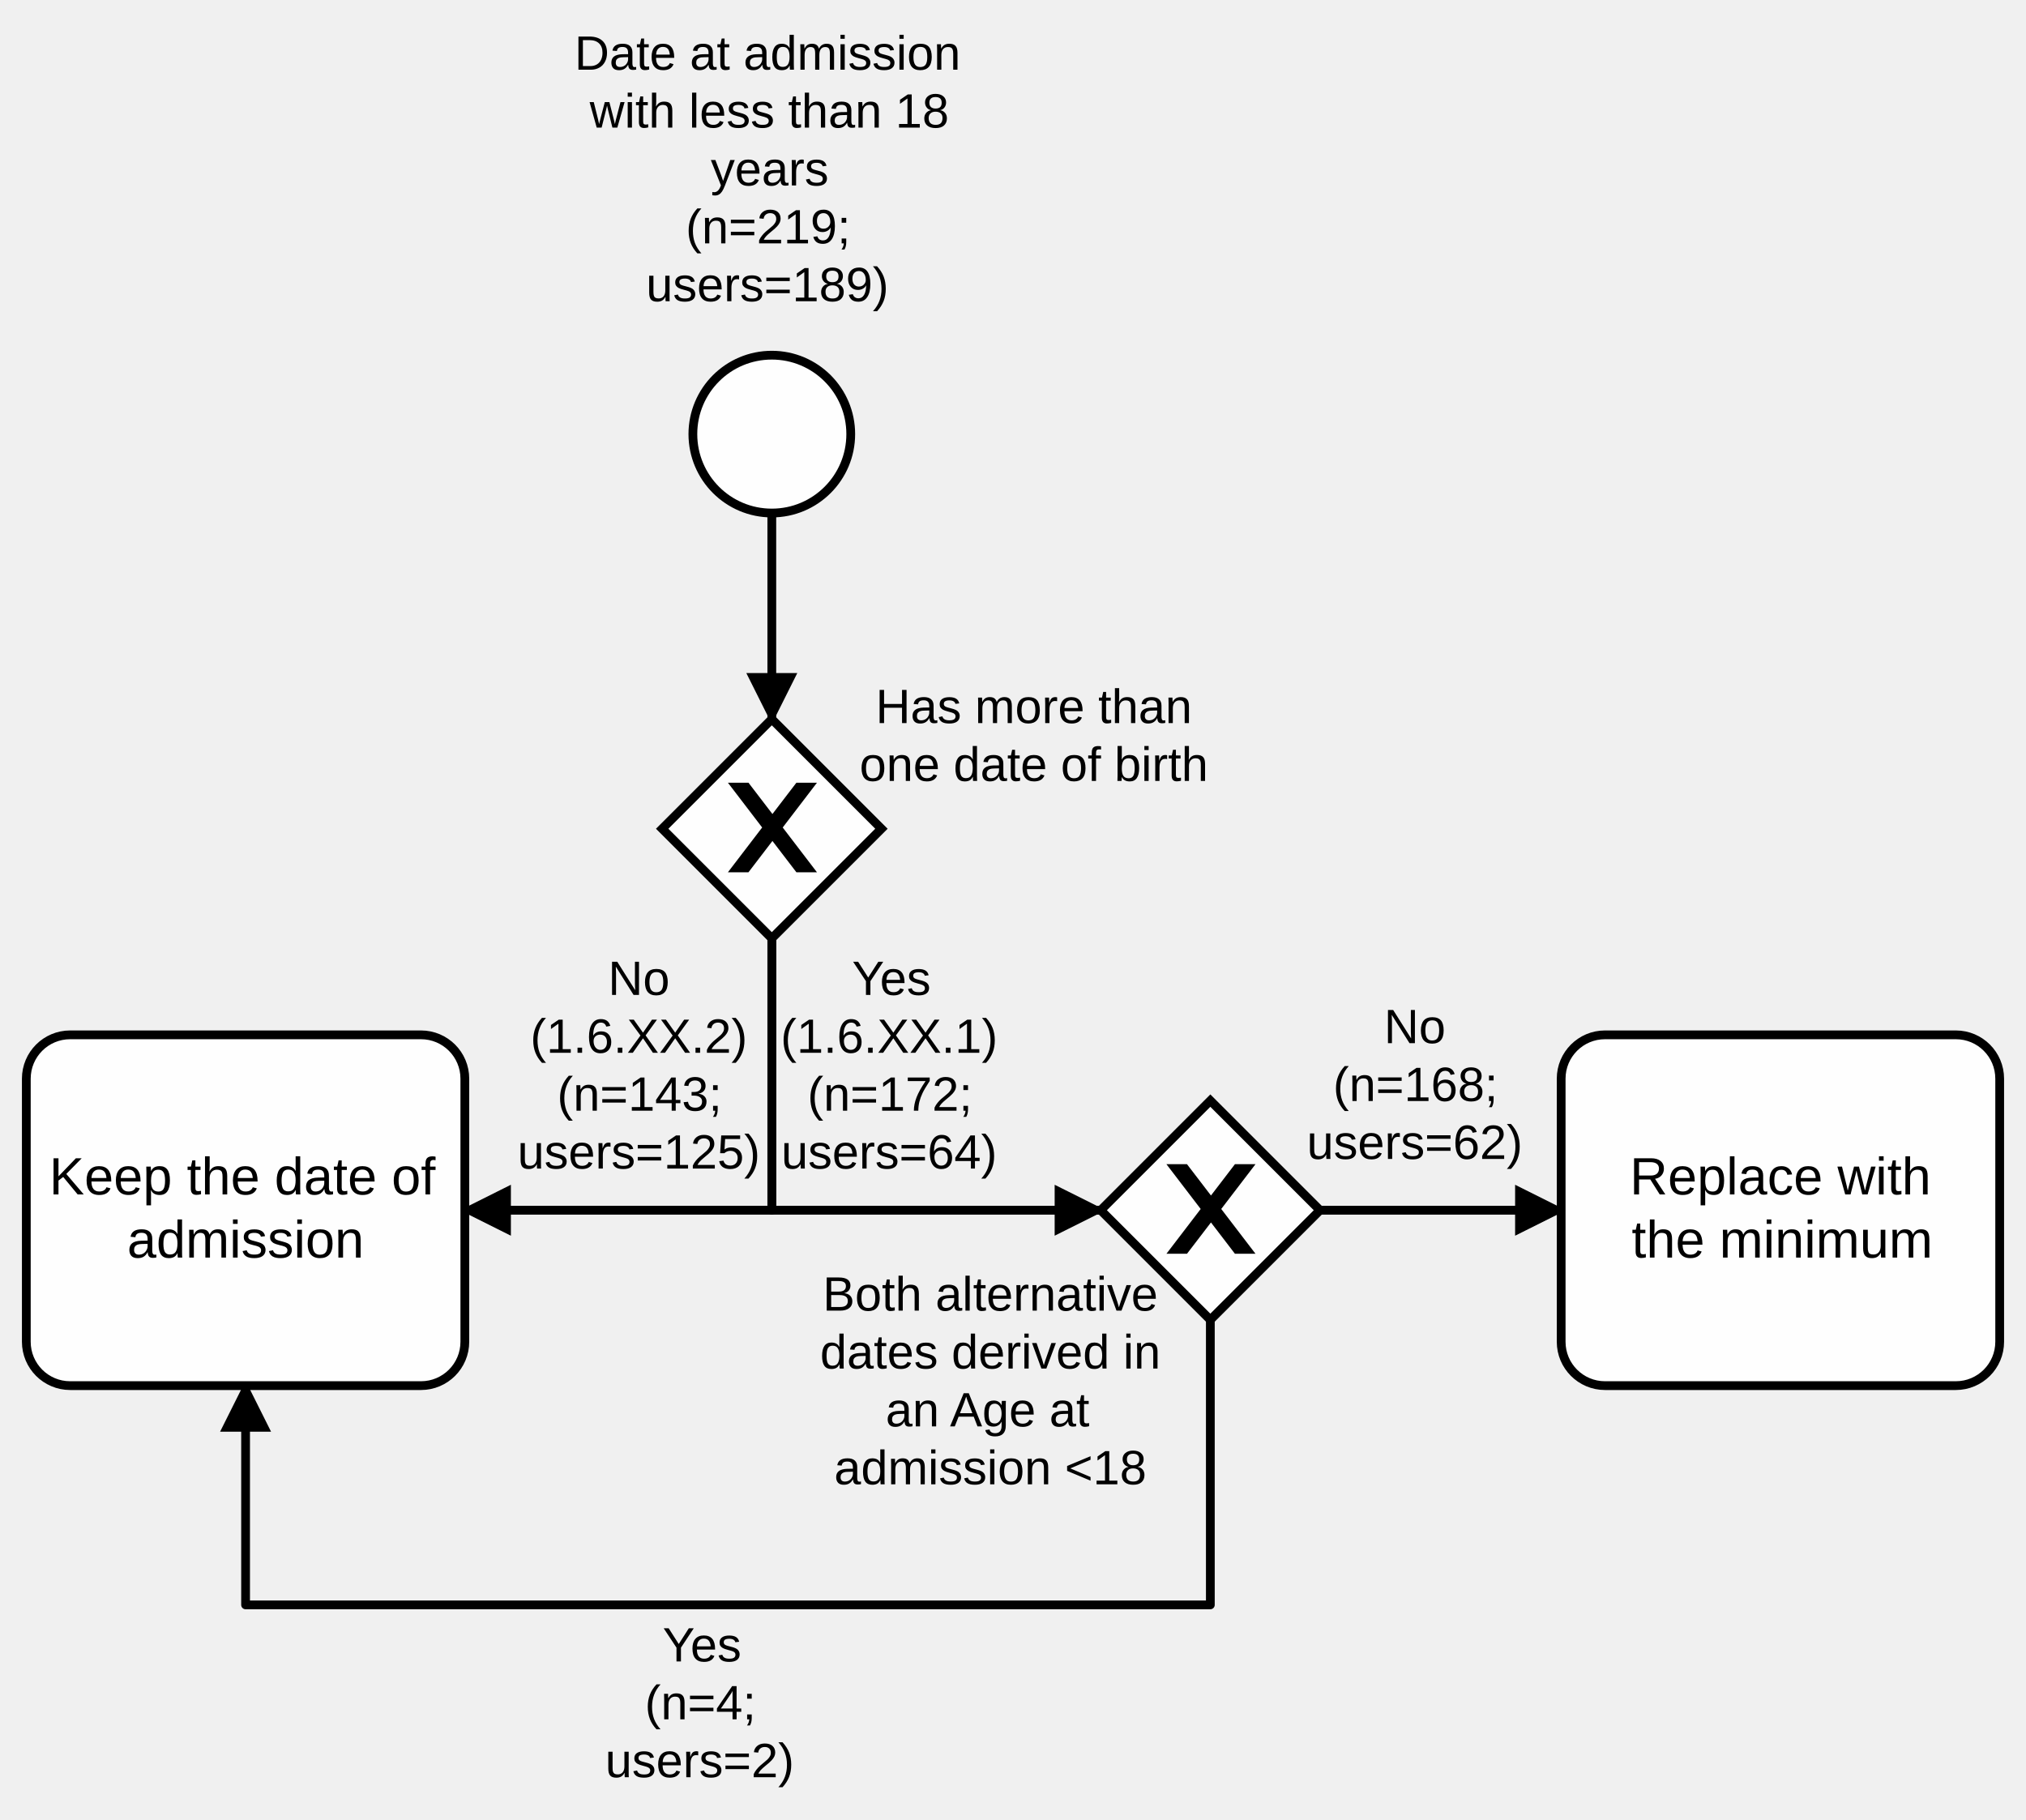
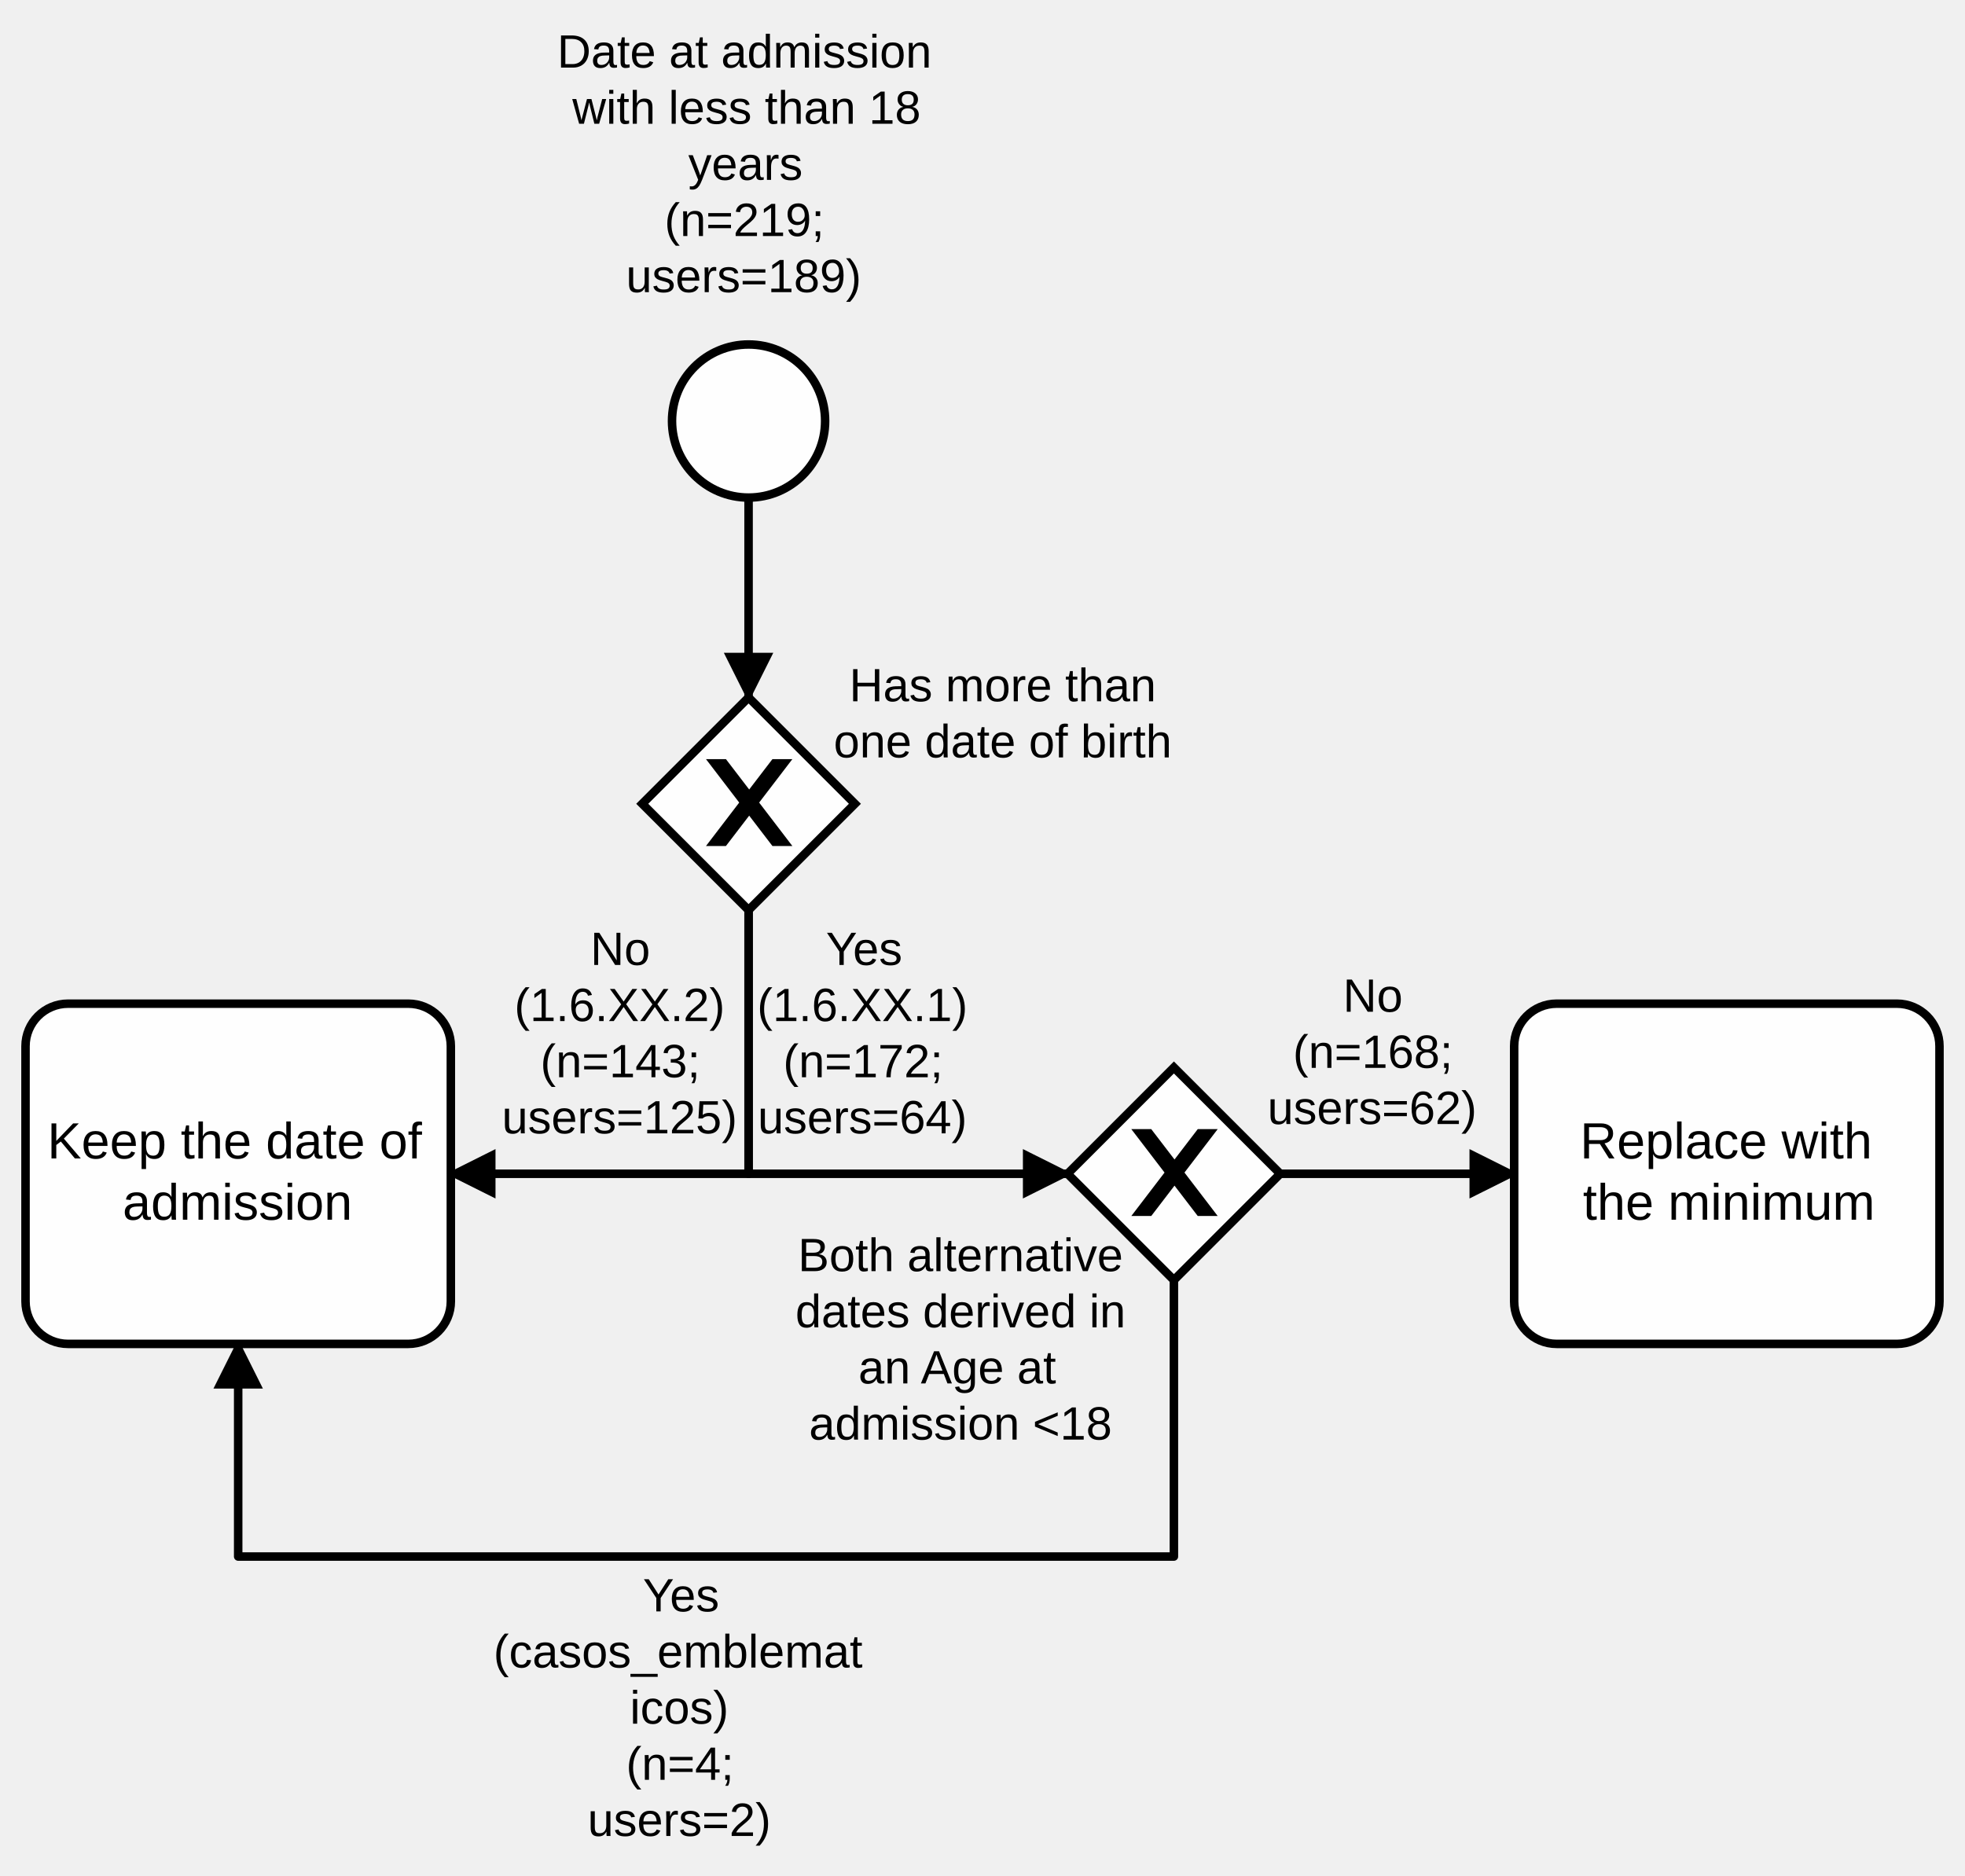
- <svg xmlns="http://www.w3.org/2000/svg" width="462" height="415" viewBox="154 71 462 415" version="1.1">
+ <svg xmlns="http://www.w3.org/2000/svg" width="462" height="441" viewBox="154 71 462 441" version="1.1">
  <defs>
-     <marker id="sequenceflow-end-white-black-76g2x6a0r8tl5dfnseysw0tmr" viewBox="0 0 20 20" refX="11" refY="10" markerWidth="10" markerHeight="10" orient="auto">
+     <marker id="sequenceflow-end-white-black-ek1zhkggft76j21o7g43l03mm" viewBox="0 0 20 20" refX="11" refY="10" markerWidth="10" markerHeight="10" orient="auto">
      <path d="M 1 5 L 11 10 L 1 15 Z" style="fill: black; stroke-width: 1px; stroke-linecap: round; stroke-dasharray: 10000, 1; stroke: black;" />
    </marker>
  </defs>
  <g class="djs-group">
+     <g class="djs-element djs-connection" data-element-id="Flow_0v1odro" style="display: block;">
+       <g class="djs-visual">
+         <path d="m  430,372L430,437 L210,437 L210,387 " style="fill: none; stroke-width: 2px; stroke: black; stroke-linejoin: round; marker-end: url('#sequenceflow-end-white-black-ek1zhkggft76j21o7g43l03mm');" />
+       </g>
+       <polyline points="430,372 430,437 210,437 210,387 " class="djs-hit djs-hit-stroke" style="fill: none; stroke-opacity: 0; stroke: white; stroke-width: 15px;" />
+       <rect x="204" y="366" width="232" height="77" class="djs-outline" style="fill: none;" />
+     </g>
+   </g>
+   <g class="djs-group">
+     <g class="djs-element djs-connection" data-element-id="Flow_0b1kt0x" style="display: block;">
+       <g class="djs-visual">
+         <path d="m  455,347L510,347 " style="fill: none; stroke-width: 2px; stroke: black; stroke-linejoin: round; marker-end: url('#sequenceflow-end-white-black-ek1zhkggft76j21o7g43l03mm');" />
+       </g>
+       <polyline points="455,347 510,347 " class="djs-hit djs-hit-stroke" style="fill: none; stroke-opacity: 0; stroke: white; stroke-width: 15px;" />
+       <rect x="449" y="341" width="67" height="12" class="djs-outline" style="fill: none;" />
+     </g>
+   </g>
+   <g class="djs-group">
+     <g class="djs-element djs-connection" data-element-id="Flow_0pfsqeh" style="display: block;">
+       <g class="djs-visual">
+         <path d="m  330,285L330,347 L405,347 " style="fill: none; stroke-width: 2px; stroke: black; stroke-linejoin: round; marker-end: url('#sequenceflow-end-white-black-ek1zhkggft76j21o7g43l03mm');" />
+       </g>
+       <polyline points="330,285 330,347 405,347 " class="djs-hit djs-hit-stroke" style="fill: none; stroke-opacity: 0; stroke: white; stroke-width: 15px;" />
+       <rect x="324" y="279" width="87" height="74" class="djs-outline" style="fill: none;" />
+     </g>
+   </g>
+   <g class="djs-group">
+     <g class="djs-element djs-connection" data-element-id="Flow_0oejpyg" style="display: block;">
+       <g class="djs-visual">
+         <path d="m  330,285L330,347 L260,347 " style="fill: none; stroke-width: 2px; stroke: black; stroke-linejoin: round; marker-end: url('#sequenceflow-end-white-black-ek1zhkggft76j21o7g43l03mm');" />
+       </g>
+       <polyline points="330,285 330,347 260,347 " class="djs-hit djs-hit-stroke" style="fill: none; stroke-opacity: 0; stroke: white; stroke-width: 15px;" />
+       <rect x="254" y="279" width="82" height="74" class="djs-outline" style="fill: none;" />
+     </g>
+   </g>
+   <g class="djs-group">
    <g class="djs-element djs-connection" data-element-id="Flow_0v4hzfl" style="display: block;">
      <g class="djs-visual">
-         <path d="m  330,188L330,235 " style="fill: none; stroke-width: 2px; stroke: black; stroke-linejoin: round; marker-end: url('#sequenceflow-end-white-black-76g2x6a0r8tl5dfnseysw0tmr');" />
+         <path d="m  330,188L330,235 " style="fill: none; stroke-width: 2px; stroke: black; stroke-linejoin: round; marker-end: url('#sequenceflow-end-white-black-ek1zhkggft76j21o7g43l03mm');" />
      </g>
      <polyline points="330,188 330,235 " class="djs-hit djs-hit-stroke" style="fill: none; stroke-opacity: 0; stroke: white; stroke-width: 15px;" />
      <rect x="324" y="182" width="12" height="59" class="djs-outline" style="fill: none;" />
    </g>
  </g>
  <g class="djs-group">
-     <g class="djs-element djs-connection" data-element-id="Flow_0oejpyg" style="display: block;">
-       <g class="djs-visual">
-         <path d="m  330,285L330,347 L260,347 " style="fill: none; stroke-width: 2px; stroke: black; stroke-linejoin: round; marker-end: url('#sequenceflow-end-white-black-76g2x6a0r8tl5dfnseysw0tmr');" />
-       </g>
-       <polyline points="330,285 330,347 260,347 " class="djs-hit djs-hit-stroke" style="fill: none; stroke-opacity: 0; stroke: white; stroke-width: 15px;" />
-       <rect x="254" y="279" width="82" height="74" class="djs-outline" style="fill: none;" />
-     </g>
-   </g>
-   <g class="djs-group">
-     <g class="djs-element djs-connection" data-element-id="Flow_0pfsqeh" style="display: block;">
-       <g class="djs-visual">
-         <path d="m  330,285L330,347 L405,347 " style="fill: none; stroke-width: 2px; stroke: black; stroke-linejoin: round; marker-end: url('#sequenceflow-end-white-black-76g2x6a0r8tl5dfnseysw0tmr');" />
-       </g>
-       <polyline points="330,285 330,347 405,347 " class="djs-hit djs-hit-stroke" style="fill: none; stroke-opacity: 0; stroke: white; stroke-width: 15px;" />
-       <rect x="324" y="279" width="87" height="74" class="djs-outline" style="fill: none;" />
-     </g>
-   </g>
-   <g class="djs-group">
-     <g class="djs-element djs-connection" data-element-id="Flow_0b1kt0x" style="display: block;">
-       <g class="djs-visual">
-         <path d="m  455,347L510,347 " style="fill: none; stroke-width: 2px; stroke: black; stroke-linejoin: round; marker-end: url('#sequenceflow-end-white-black-76g2x6a0r8tl5dfnseysw0tmr');" />
-       </g>
-       <polyline points="455,347 510,347 " class="djs-hit djs-hit-stroke" style="fill: none; stroke-opacity: 0; stroke: white; stroke-width: 15px;" />
-       <rect x="449" y="341" width="67" height="12" class="djs-outline" style="fill: none;" />
-     </g>
-   </g>
-   <g class="djs-group">
-     <g class="djs-element djs-connection" data-element-id="Flow_0v1odro" style="display: block;">
-       <g class="djs-visual">
-         <path d="m  430,372L430,437 L210,437 L210,387 " style="fill: none; stroke-width: 2px; stroke: black; stroke-linejoin: round; marker-end: url('#sequenceflow-end-white-black-76g2x6a0r8tl5dfnseysw0tmr');" />
-       </g>
-       <polyline points="430,372 430,437 210,437 210,387 " class="djs-hit djs-hit-stroke" style="fill: none; stroke-opacity: 0; stroke: white; stroke-width: 15px;" />
-       <rect x="204" y="366" width="232" height="77" class="djs-outline" style="fill: none;" />
-     </g>
-   </g>
-   <g class="djs-group">
    <g class="djs-element djs-shape" data-element-id="StartEvent_0q82x1w" style="display: block;" transform="matrix(1 0 0 1 312 152)">
      <g class="djs-visual">
        <circle cx="18" cy="18" r="18" style="stroke: black; stroke-width: 2px; fill: white; fill-opacity: 0.95;" />
      </g>
      <rect class="djs-hit djs-hit-all" x="0" y="0" width="36" height="36" style="fill: none; stroke-opacity: 0; stroke: white; stroke-width: 15px;" />
      <rect x="-6" y="-6" width="48" height="48" class="djs-outline" style="fill: none;" />
    </g>
  </g>
  <g class="djs-group">
    <g class="djs-element djs-shape" data-element-id="StartEvent_0q82x1w_label" style="display: block;" transform="matrix(1 0 0 1 285 77)">
      <g class="djs-visual">
        <text lineHeight="1.2" class="djs-label" style="font-family: Arial, sans-serif; font-size: 11px; font-weight: normal; fill: black;">
          <tspan x="0" y="9.9">Date at admission </tspan>
-           <tspan x="3.461" y="23.1">with less than 18 </tspan>
-           <tspan x="31.07" y="36.3">years</tspan>
-           <tspan x="25.352" y="49.5">(n=219;</tspan>
-           <tspan x="16.32" y="62.7">users=189)</tspan>
+           <tspan x="3.555" y="23.1">with less than 18 </tspan>
+           <tspan x="30.82" y="36.3">years</tspan>
+           <tspan x="25.211" y="49.5">(n=219;</tspan>
+           <tspan x="16.18" y="62.7">users=189)</tspan>
        </text>
      </g>
      <rect class="djs-hit djs-hit-all" x="0" y="0" width="89" height="66" style="fill: none; stroke-opacity: 0; stroke: white; stroke-width: 15px;" />
      <rect x="-6" y="-6" width="101" height="78" class="djs-outline" style="fill: none;" />
    </g>
  </g>
  <g class="djs-group">
    <g class="djs-element djs-shape" data-element-id="Gateway_0ddrhsb" style="display: block;" transform="matrix(1 0 0 1 305 235)">
      <g class="djs-visual">
        <polygon points="25,0 50,25 25,50 0,25" style="stroke: black; stroke-width: 2px; fill: white; fill-opacity: 0.95;" />
        <path d="m 16,15 7.429,9.714 -7.429,9.714 3.429,0 5.714,-7.464 5.714,7.464 3.429,0 -7.429,-9.714 7.429,-9.714 -3.429,0 -5.714,7.464 -5.714,-7.464 -3.429,0 z" style="fill: black; stroke-width: 1px; stroke: black;" />
      </g>
      <rect class="djs-hit djs-hit-all" x="0" y="0" width="50" height="50" style="fill: none; stroke-opacity: 0; stroke: white; stroke-width: 15px;" />
      <rect x="-6" y="-6" width="62" height="62" class="djs-outline" style="fill: none;" />
    </g>
  </g>
  <g class="djs-group">
    <g class="djs-element djs-shape" data-element-id="Gateway_0ddrhsb_label" style="display: block;" transform="matrix(1 0 0 1 350 226)">
      <g class="djs-visual">
        <text lineHeight="1.2" class="djs-label" style="font-family: Arial, sans-serif; font-size: 11px; font-weight: normal; fill: black;">
          <tspan x="3.68" y="9.9">Has more than </tspan>
          <tspan x="0" y="23.1">one date of birth</tspan>
        </text>
      </g>
      <rect class="djs-hit djs-hit-all" x="0" y="0" width="80" height="27" style="fill: none; stroke-opacity: 0; stroke: white; stroke-width: 15px;" />
      <rect x="-6" y="-6" width="92" height="39" class="djs-outline" style="fill: none;" />
    </g>
  </g>
  <g class="djs-group">
+     <g class="djs-element djs-shape" data-element-id="Activity_180429f" style="display: block;" transform="matrix(1 0 0 1 160 307)">
+       <g class="djs-visual">
+         <rect x="0" y="0" width="100" height="80" rx="10" ry="10" style="stroke: black; stroke-width: 2px; fill: white; fill-opacity: 0.95;" />
+         <text lineHeight="1.2" class="djs-label" style="font-family: Arial, sans-serif; font-size: 12px; font-weight: normal; fill: black;">
+           <tspan x="5.125" y="36.4">Keep the date of</tspan>
+           <tspan x="22.82" y="50.8">admission</tspan>
+         </text>
+       </g>
+       <rect class="djs-hit djs-hit-all" x="0" y="0" width="100" height="80" style="fill: none; stroke-opacity: 0; stroke: white; stroke-width: 15px;" />
+       <rect x="-6" y="-6" width="112" height="92" class="djs-outline" style="fill: none;" />
+     </g>
+   </g>
+   <g class="djs-group">
+     <g class="djs-element djs-shape" data-element-id="Activity_0pfzmk6" style="display: block;" transform="matrix(1 0 0 1 510 307)">
+       <g class="djs-visual">
+         <rect x="0" y="0" width="100" height="80" rx="10" ry="10" style="stroke: black; stroke-width: 2px; fill: white; fill-opacity: 0.95;" />
+         <text lineHeight="1.2" class="djs-label" style="font-family: Arial, sans-serif; font-size: 12px; font-weight: normal; fill: black;">
+           <tspan x="15.484" y="36.4">Replace with </tspan>
+           <tspan x="16.156" y="50.8">the minimum</tspan>
+         </text>
+       </g>
+       <rect class="djs-hit djs-hit-all" x="0" y="0" width="100" height="80" style="fill: none; stroke-opacity: 0; stroke: white; stroke-width: 15px;" />
+       <rect x="-6" y="-6" width="112" height="92" class="djs-outline" style="fill: none;" />
+     </g>
+   </g>
+   <g class="djs-group">
+     <g class="djs-element djs-shape" data-element-id="Gateway_1wchtm4" style="display: block;" transform="matrix(1 0 0 1 405 322)">
+       <g class="djs-visual">
+         <polygon points="25,0 50,25 25,50 0,25" style="stroke: black; stroke-width: 2px; fill: white; fill-opacity: 0.95;" />
+         <path d="m 16,15 7.429,9.714 -7.429,9.714 3.429,0 5.714,-7.464 5.714,7.464 3.429,0 -7.429,-9.714 7.429,-9.714 -3.429,0 -5.714,7.464 -5.714,-7.464 -3.429,0 z" style="fill: black; stroke-width: 1px; stroke: black;" />
+       </g>
+       <rect class="djs-hit djs-hit-all" x="0" y="0" width="50" height="50" style="fill: none; stroke-opacity: 0; stroke: white; stroke-width: 15px;" />
+       <rect x="-6" y="-6" width="62" height="62" class="djs-outline" style="fill: none;" />
+     </g>
+   </g>
+   <g class="djs-group">
    <g class="djs-element djs-shape" data-element-id="Gateway_1wchtm4_label" style="display: block;" transform="matrix(1 0 0 1 341 360)">
      <g class="djs-visual">
        <text lineHeight="1.2" class="djs-label" style="font-family: Arial, sans-serif; font-size: 11px; font-weight: normal; fill: black;">
          <tspan x="0.617" y="9.9">Both alternative </tspan>
          <tspan x="0" y="23.1">dates derived in </tspan>
-           <tspan x="14.953" y="36.3">an Age at </tspan>
+           <tspan x="14.812" y="36.3">an Age at </tspan>
          <tspan x="3.211" y="49.5">admission &lt;18</tspan>
        </text>
      </g>
      <rect class="djs-hit djs-hit-all" x="0" y="0" width="78" height="53" style="fill: none; stroke-opacity: 0; stroke: white; stroke-width: 15px;" />
      <rect x="-6" y="-6" width="90" height="65" class="djs-outline" style="fill: none;" />
    </g>
  </g>
  <g class="djs-group">
-     <g class="djs-element djs-shape" data-element-id="Flow_0v1odro_label" style="display: block;" transform="matrix(1 0 0 1 292 440)">
-       <g class="djs-visual">
-         <text lineHeight="1.2" class="djs-label" style="font-family: Arial, sans-serif; font-size: 11px; font-weight: normal; fill: black;">
-           <tspan x="13.109" y="9.9">Yes</tspan>
-           <tspan x="9.031" y="23.1">(n=4;</tspan>
-           <tspan x="0" y="36.3">users=2)</tspan>
-         </text>
-       </g>
-       <rect class="djs-hit djs-hit-all" x="0" y="0" width="44" height="40" style="fill: none; stroke-opacity: 0; stroke: white; stroke-width: 15px;" />
-       <rect x="-6" y="-6" width="56" height="52" class="djs-outline" style="fill: none;" />
-     </g>
-   </g>
-   <g class="djs-group">
-     <g class="djs-element djs-shape" data-element-id="Activity_180429f" style="display: block;" transform="matrix(1 0 0 1 160 307)">
-       <g class="djs-visual">
-         <rect x="0" y="0" width="100" height="80" rx="10" ry="10" style="stroke: black; stroke-width: 2px; fill: white; fill-opacity: 0.95;" />
-         <text lineHeight="1.2" class="djs-label" style="font-family: Arial, sans-serif; font-size: 12px; font-weight: normal; fill: black;">
-           <tspan x="5.227" y="36.4">Keep the date of</tspan>
-           <tspan x="22.984" y="50.8">admission</tspan>
-         </text>
-       </g>
-       <rect class="djs-hit djs-hit-all" x="0" y="0" width="100" height="80" style="fill: none; stroke-opacity: 0; stroke: white; stroke-width: 15px;" />
-       <rect x="-6" y="-6" width="112" height="92" class="djs-outline" style="fill: none;" />
-     </g>
-   </g>
-   <g class="djs-group">
-     <g class="djs-element djs-shape" data-element-id="Gateway_1wchtm4" style="display: block;" transform="matrix(1 0 0 1 405 322)">
-       <g class="djs-visual">
-         <polygon points="25,0 50,25 25,50 0,25" style="stroke: black; stroke-width: 2px; fill: white; fill-opacity: 0.95;" />
-         <path d="m 16,15 7.429,9.714 -7.429,9.714 3.429,0 5.714,-7.464 5.714,7.464 3.429,0 -7.429,-9.714 7.429,-9.714 -3.429,0 -5.714,7.464 -5.714,-7.464 -3.429,0 z" style="fill: black; stroke-width: 1px; stroke: black;" />
-       </g>
-       <rect class="djs-hit djs-hit-all" x="0" y="0" width="50" height="50" style="fill: none; stroke-opacity: 0; stroke: white; stroke-width: 15px;" />
-       <rect x="-6" y="-6" width="62" height="62" class="djs-outline" style="fill: none;" />
-     </g>
-   </g>
-   <g class="djs-group">
-     <g class="djs-element djs-shape" data-element-id="Activity_0pfzmk6" style="display: block;" transform="matrix(1 0 0 1 510 307)">
-       <g class="djs-visual">
-         <rect x="0" y="0" width="100" height="80" rx="10" ry="10" style="stroke: black; stroke-width: 2px; fill: white; fill-opacity: 0.95;" />
-         <text lineHeight="1.2" class="djs-label" style="font-family: Arial, sans-serif; font-size: 12px; font-weight: normal; fill: black;">
-           <tspan x="15.648" y="36.4">Replace with </tspan>
-           <tspan x="16.062" y="50.8">the minimum</tspan>
-         </text>
-       </g>
-       <rect class="djs-hit djs-hit-all" x="0" y="0" width="100" height="80" style="fill: none; stroke-opacity: 0; stroke: white; stroke-width: 15px;" />
-       <rect x="-6" y="-6" width="112" height="92" class="djs-outline" style="fill: none;" />
-     </g>
-   </g>
-   <g class="djs-group">
-     <g class="djs-element djs-shape" data-element-id="Flow_0b1kt0x_label" style="display: block;" transform="matrix(1 0 0 1 452 299)">
-       <g class="djs-visual">
-         <text lineHeight="1.2" class="djs-label" style="font-family: Arial, sans-serif; font-size: 11px; font-weight: normal; fill: black;">
-           <tspan x="17.602" y="9.9">No</tspan>
-           <tspan x="5.969" y="23.1">(n=168;</tspan>
-           <tspan x="0" y="36.3">users=62)</tspan>
-         </text>
-       </g>
-       <rect class="djs-hit djs-hit-all" x="0" y="0" width="50" height="40" style="fill: none; stroke-opacity: 0; stroke: white; stroke-width: 15px;" />
-       <rect x="-6" y="-6" width="62" height="52" class="djs-outline" style="fill: none;" />
+     <g class="djs-element djs-shape" data-element-id="Flow_0oejpyg_label" style="display: block;" transform="matrix(1 0 0 1 272 288)">
+       <g class="djs-visual">
+         <text lineHeight="1.2" class="djs-label" style="font-family: Arial, sans-serif; font-size: 11px; font-weight: normal; fill: black;">
+           <tspan x="20.812" y="9.9">No</tspan>
+           <tspan x="2.914" y="23.1">(1.6.XX.2)</tspan>
+           <tspan x="9.031" y="36.3">(n=143;</tspan>
+           <tspan x="0" y="49.5">users=125)</tspan>
+         </text>
+       </g>
+       <rect class="djs-hit djs-hit-all" x="0" y="0" width="56" height="53" style="fill: none; stroke-opacity: 0; stroke: white; stroke-width: 15px;" />
+       <rect x="-6" y="-6" width="68" height="65" class="djs-outline" style="fill: none;" />
    </g>
  </g>
  <g class="djs-group">
    <g class="djs-element djs-shape" data-element-id="Flow_0pfsqeh_label" style="display: block;" transform="matrix(1 0 0 1 332 288)">
      <g class="djs-visual">
        <text lineHeight="1.2" class="djs-label" style="font-family: Arial, sans-serif; font-size: 11px; font-weight: normal; fill: black;">
-           <tspan x="16.312" y="9.9">Yes</tspan>
+           <tspan x="16.203" y="9.9">Yes</tspan>
          <tspan x="0" y="23.1">(1.6.XX.1)</tspan>
          <tspan x="6.117" y="36.3">(n=172;</tspan>
          <tspan x="0.148" y="49.5">users=64)</tspan>
        </text>
      </g>
      <rect class="djs-hit djs-hit-all" x="0" y="0" width="50" height="53" style="fill: none; stroke-opacity: 0; stroke: white; stroke-width: 15px;" />
      <rect x="-6" y="-6" width="62" height="65" class="djs-outline" style="fill: none;" />
    </g>
  </g>
  <g class="djs-group">
-     <g class="djs-element djs-shape" data-element-id="Flow_0oejpyg_label" style="display: block;" transform="matrix(1 0 0 1 272 288)">
-       <g class="djs-visual">
-         <text lineHeight="1.2" class="djs-label" style="font-family: Arial, sans-serif; font-size: 11px; font-weight: normal; fill: black;">
-           <tspan x="20.664" y="9.9">No</tspan>
-           <tspan x="2.914" y="23.1">(1.6.XX.2)</tspan>
-           <tspan x="9.031" y="36.3">(n=143;</tspan>
-           <tspan x="0" y="49.5">users=125)</tspan>
-         </text>
-       </g>
-       <rect class="djs-hit djs-hit-all" x="0" y="0" width="56" height="53" style="fill: none; stroke-opacity: 0; stroke: white; stroke-width: 15px;" />
-       <rect x="-6" y="-6" width="68" height="65" class="djs-outline" style="fill: none;" />
+     <g class="djs-element djs-shape" data-element-id="Flow_0b1kt0x_label" style="display: block;" transform="matrix(1 0 0 1 452 299)">
+       <g class="djs-visual">
+         <text lineHeight="1.2" class="djs-label" style="font-family: Arial, sans-serif; font-size: 11px; font-weight: normal; fill: black;">
+           <tspan x="17.75" y="9.9">No</tspan>
+           <tspan x="5.969" y="23.1">(n=168;</tspan>
+           <tspan x="0" y="36.3">users=62)</tspan>
+         </text>
+       </g>
+       <rect class="djs-hit djs-hit-all" x="0" y="0" width="50" height="40" style="fill: none; stroke-opacity: 0; stroke: white; stroke-width: 15px;" />
+       <rect x="-6" y="-6" width="62" height="52" class="djs-outline" style="fill: none;" />
+     </g>
+   </g>
+   <g class="djs-group">
+     <g class="djs-element djs-shape" data-element-id="Flow_0v1odro_label" style="display: block;" transform="matrix(1 0 0 1 270 440)">
+       <g class="djs-visual">
+         <text lineHeight="1.2" class="djs-label" style="font-family: Arial, sans-serif; font-size: 11px; font-weight: normal; fill: black;">
+           <tspan x="35.156" y="9.9">Yes</tspan>
+           <tspan x="0" y="23.1">(casos_emblemat</tspan>
+           <tspan x="32.102" y="36.3">icos)</tspan>
+           <tspan x="31.188" y="49.5">(n=4;</tspan>
+           <tspan x="22.156" y="62.7">users=2)</tspan>
+         </text>
+       </g>
+       <rect class="djs-hit djs-hit-all" x="0" y="0" width="88" height="66" style="fill: none; stroke-opacity: 0; stroke: white; stroke-width: 15px;" />
+       <rect x="-6" y="-6" width="100" height="78" class="djs-outline" style="fill: none;" />
    </g>
  </g>
</svg>
